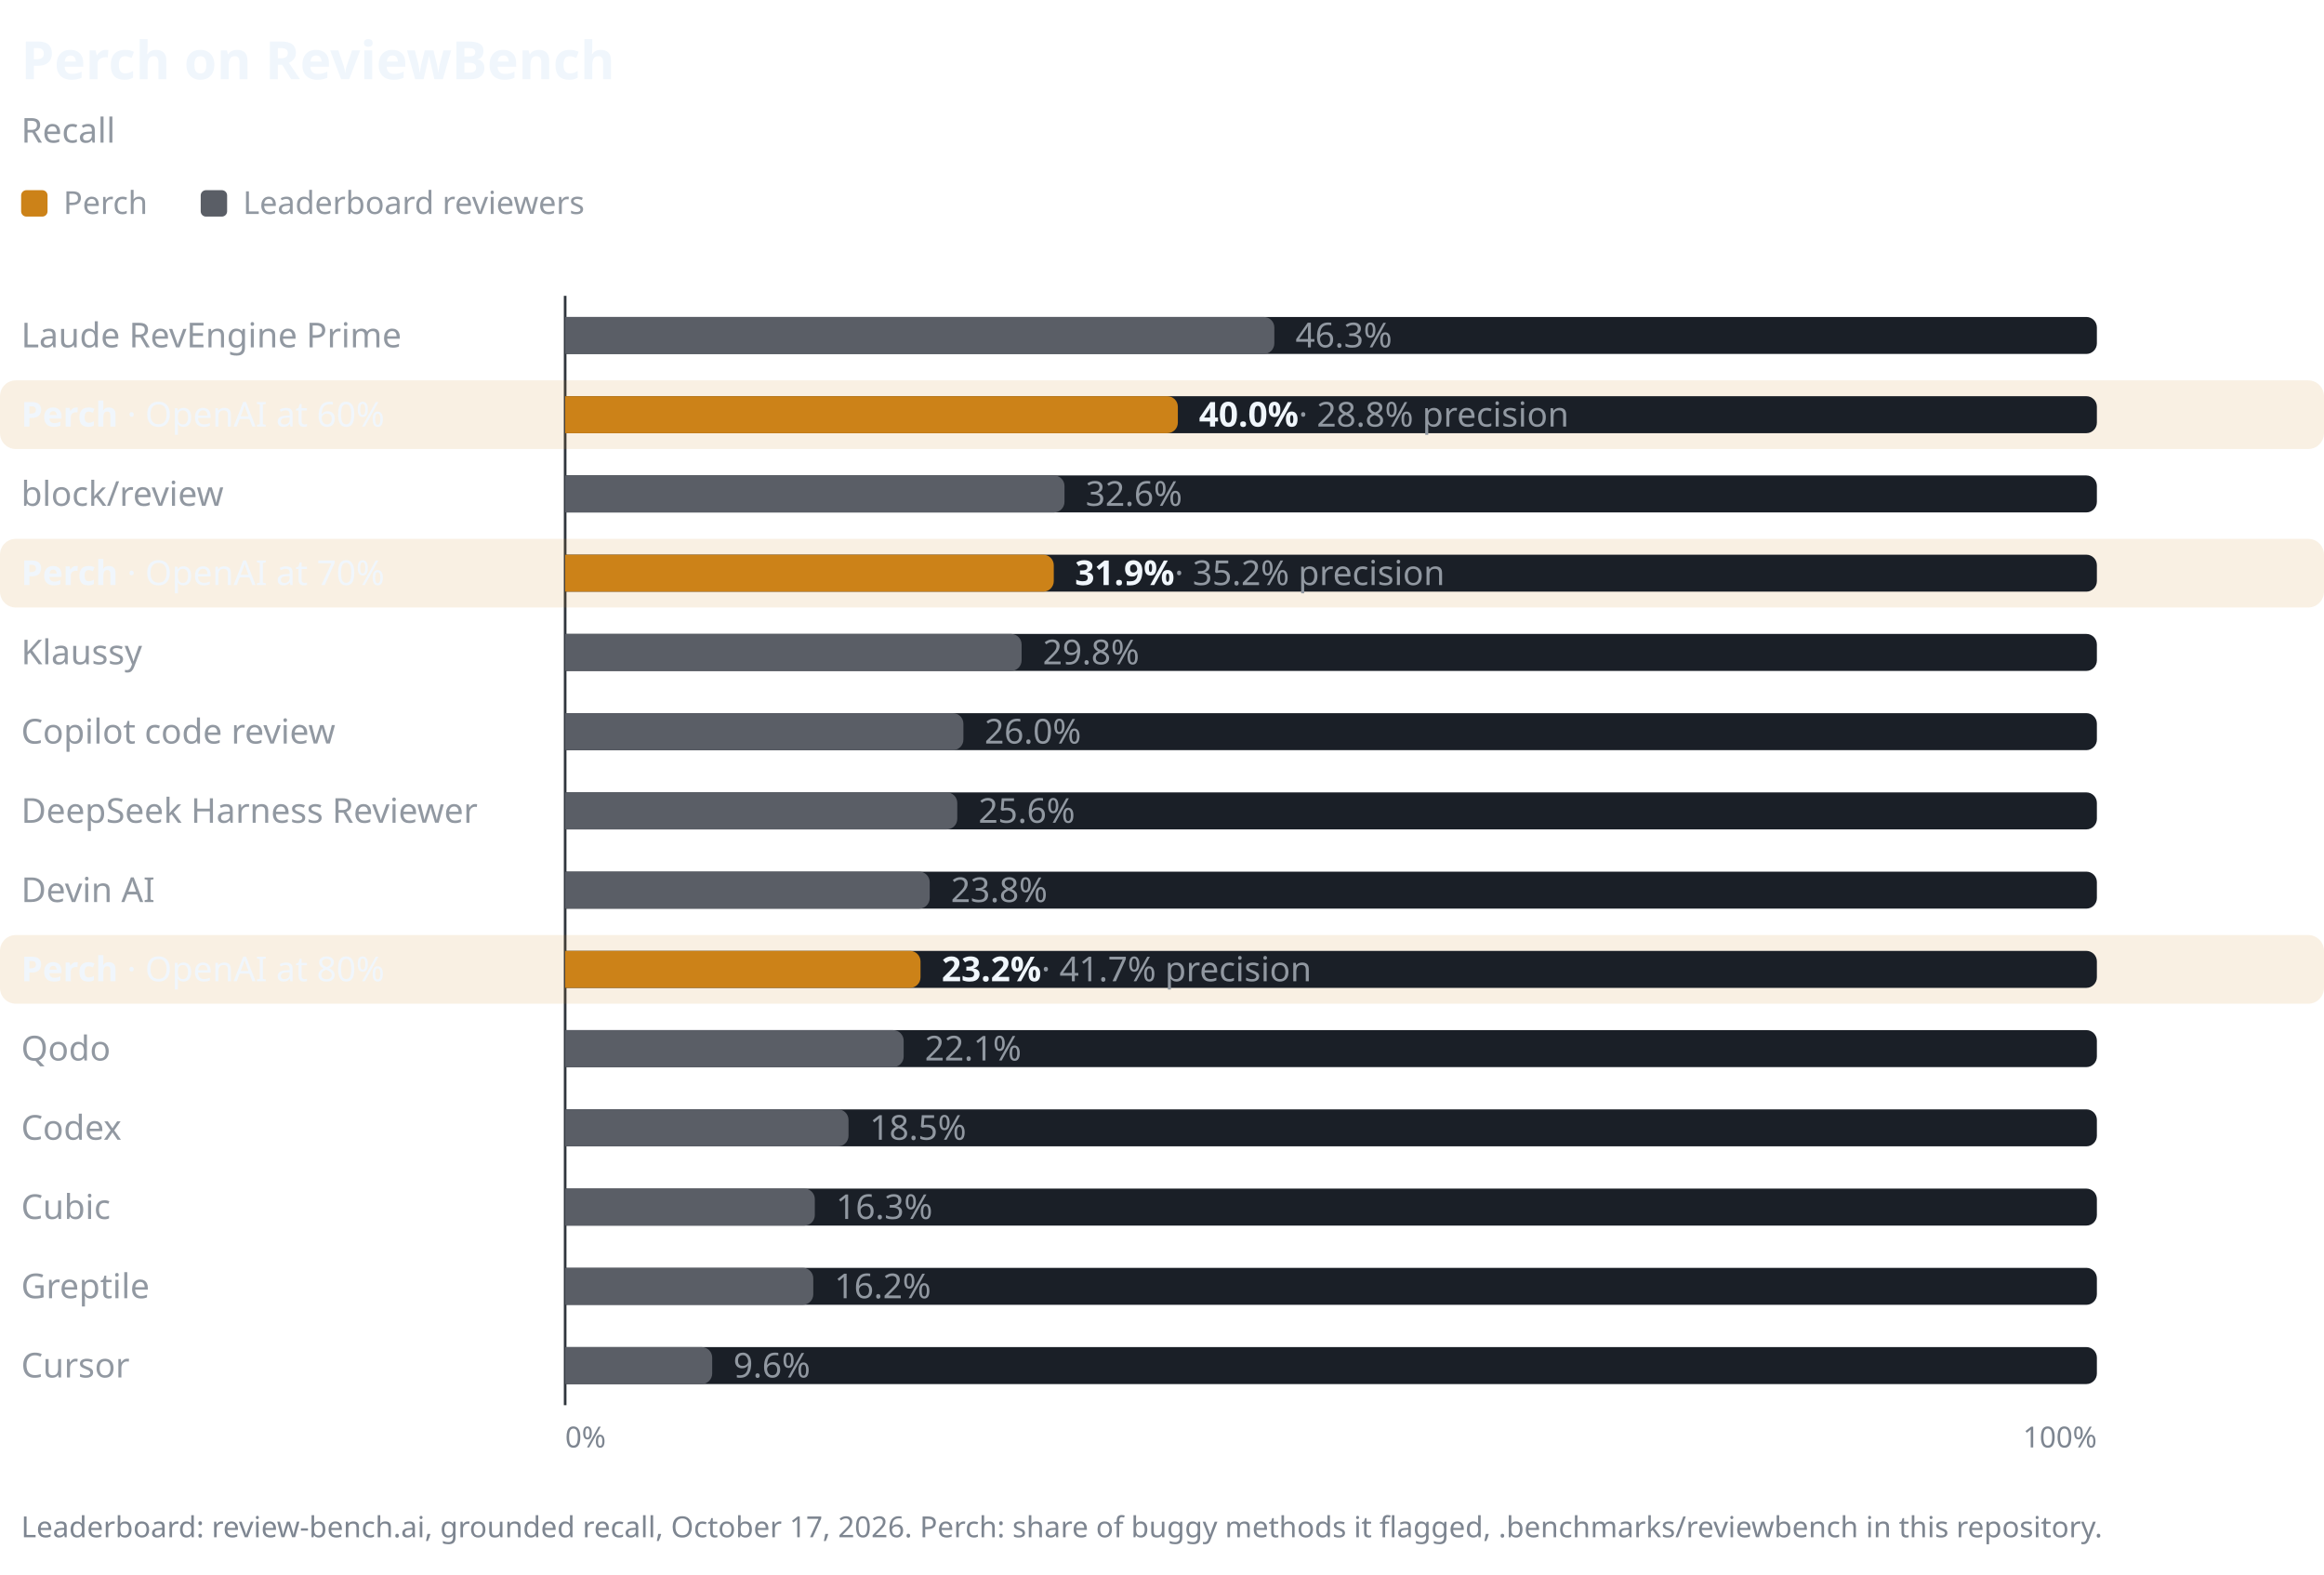
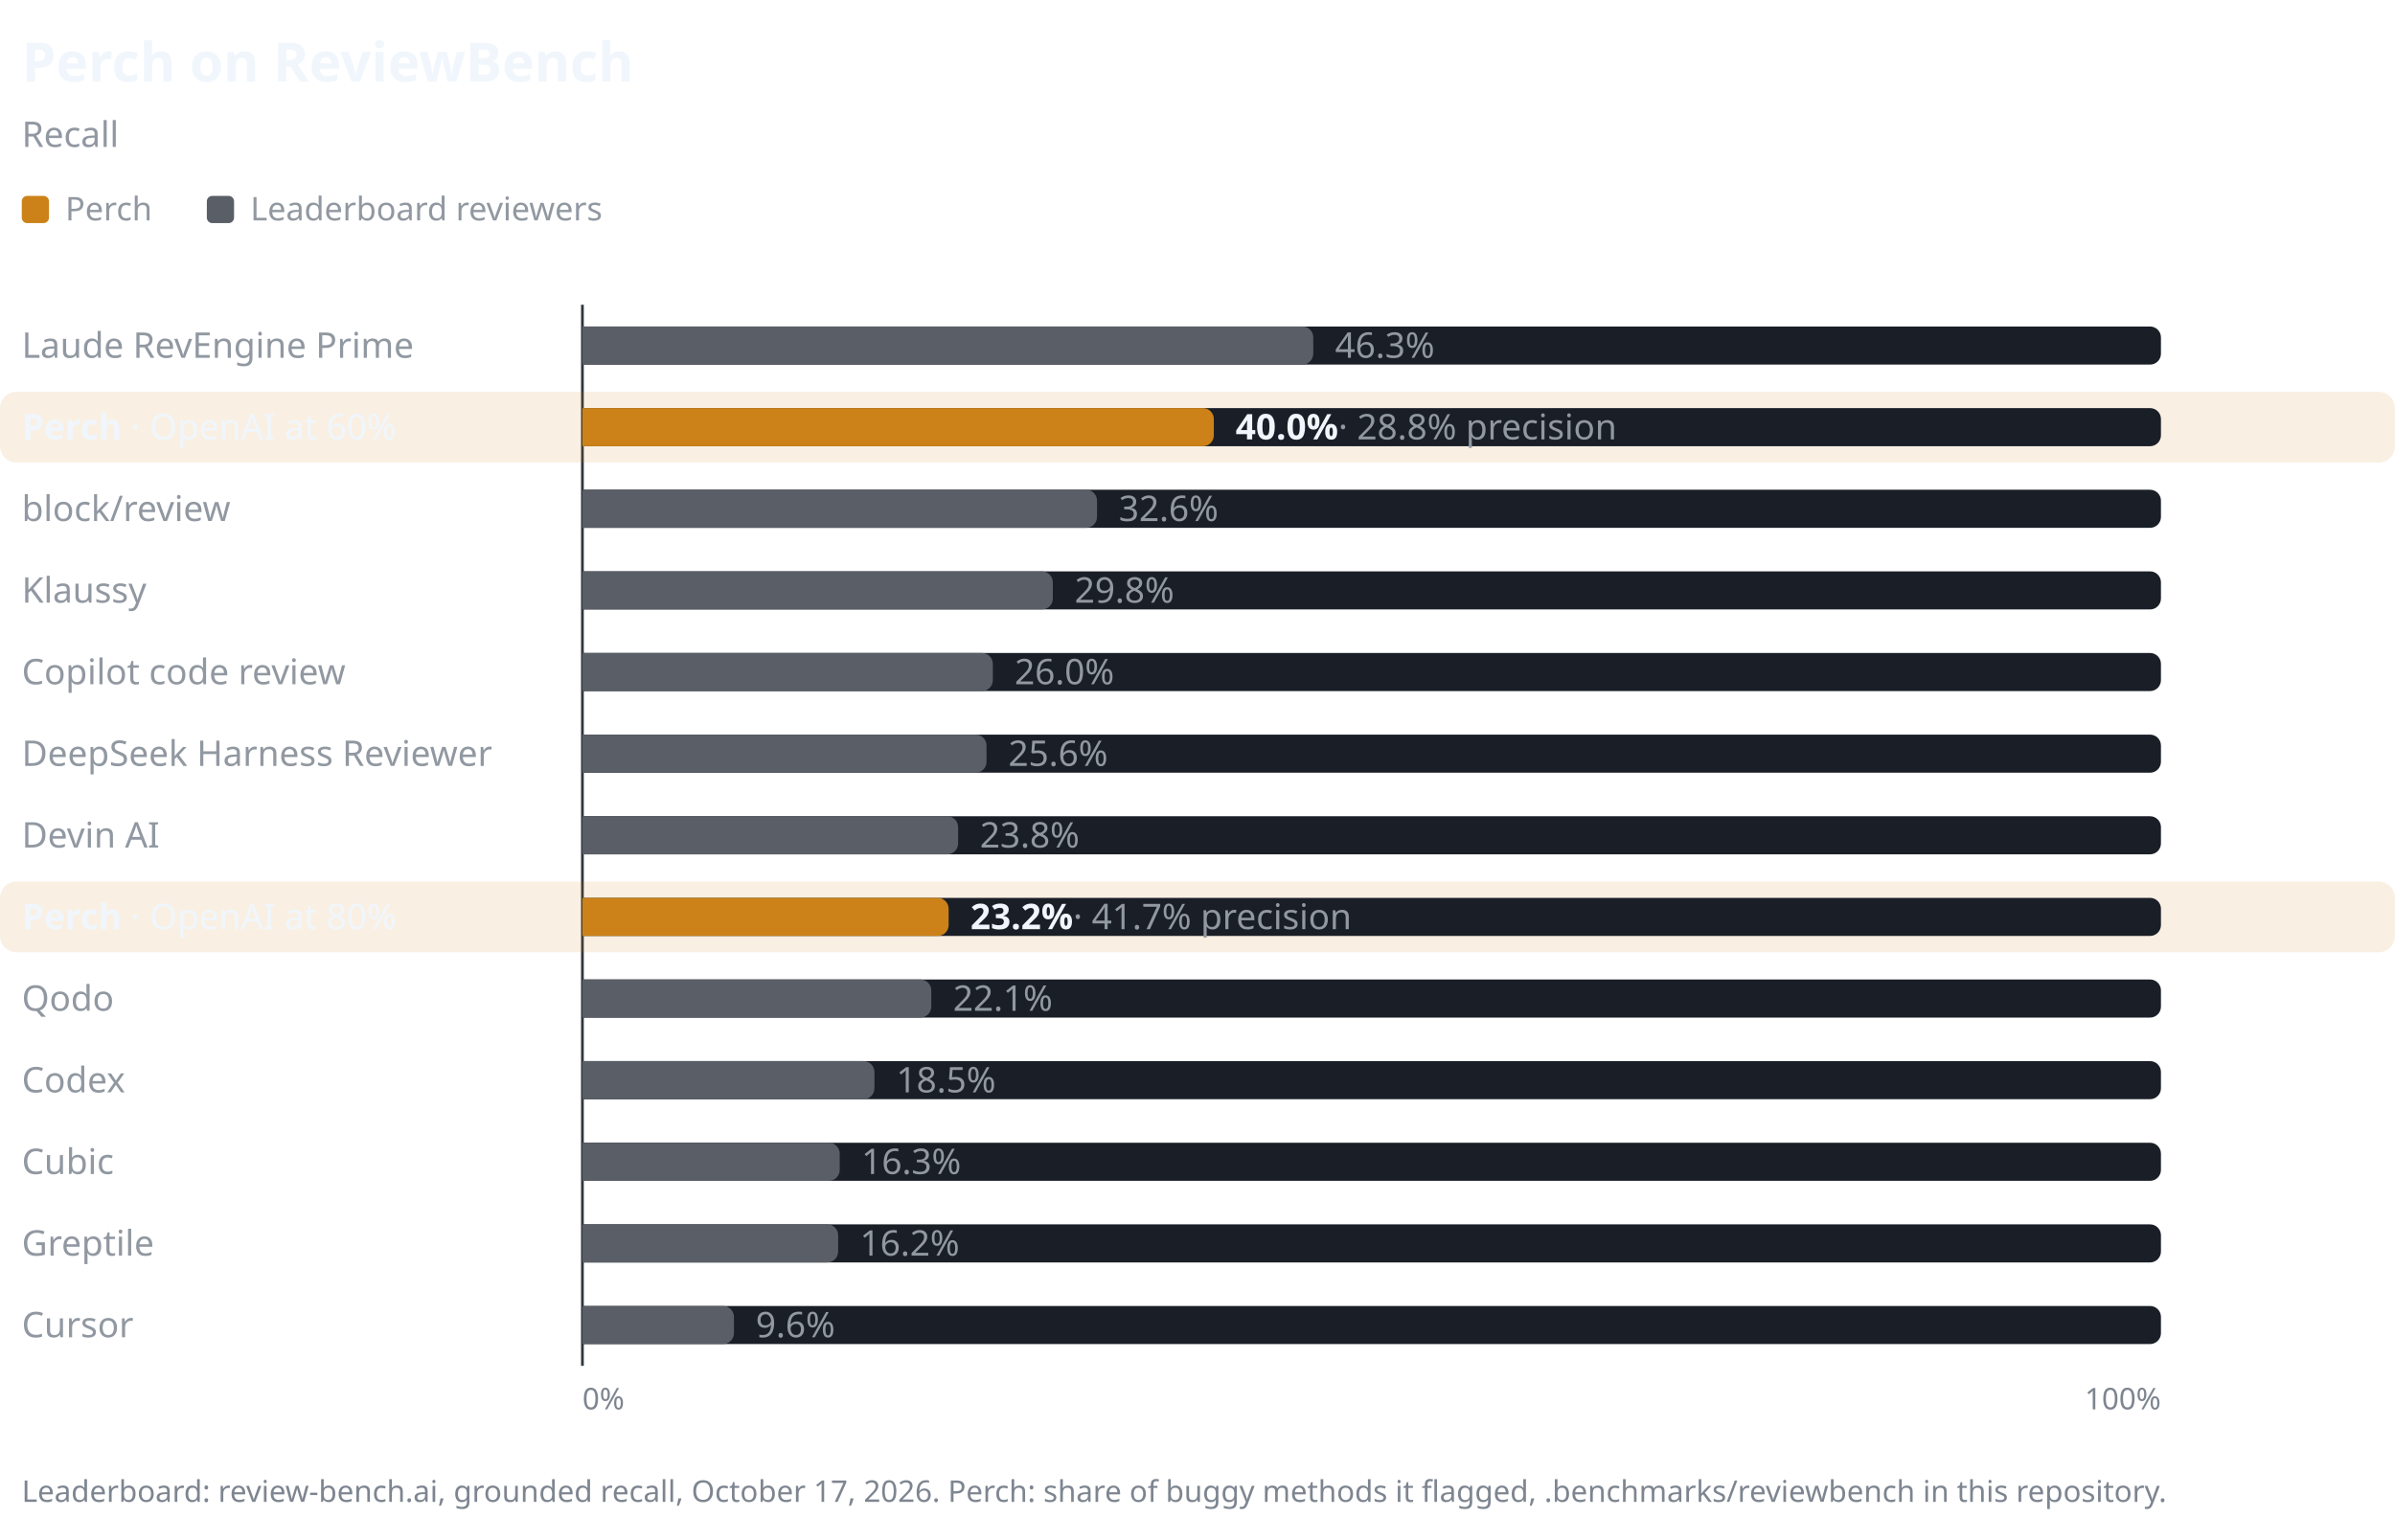
- <svg xmlns="http://www.w3.org/2000/svg" width="880" height="596" viewBox="0 0 880 596" role="img" aria-labelledby="title desc">
+ <svg xmlns="http://www.w3.org/2000/svg" width="880" height="566" viewBox="0 0 880 566" role="img" aria-labelledby="title desc">
  <style>text{font-family:-apple-system, BlinkMacSystemFont, 'Segoe UI', 'Noto Sans', Helvetica, Arial, sans-serif}.n{font-variant-numeric:tabular-nums}</style>
  <text x="8" y="30" font-size="20" font-weight="600" fill="#f0f6fc">Perch on ReviewBench</text>
  <text x="8" y="54" font-size="13" fill="#9198a1">Recall</text>
  <rect x="8" y="72" width="10" height="10" rx="2" fill="#cc8218" />
  <text x="24" y="81" font-size="12" fill="#9198a1">Perch</text>
  <rect x="76" y="72" width="10" height="10" rx="2" fill="#5a5e66" />
  <text x="92" y="81" font-size="12" fill="#9198a1">Leaderboard reviewers</text>
-   <line x1="214" y1="112" x2="214" y2="532" stroke="#30363d" stroke-width="1" />
-   <text class="n" x="214" y="548" font-size="11" fill="#7d8590">0%</text>
-   <text class="n" x="794" y="548" font-size="11" text-anchor="end" fill="#7d8590">100%</text>
+   <line x1="214" y1="112" x2="214" y2="502" stroke="#30363d" stroke-width="1" />
+   <text class="n" x="214" y="518" font-size="11" fill="#7d8590">0%</text>
+   <text class="n" x="794" y="518" font-size="11" text-anchor="end" fill="#7d8590">100%</text>
  <text x="8" y="131.5" font-size="13" fill="#9198a1">Laude RevEngine Prime</text>
  <path d="M214,120h576a4,4 0 0 1 4,4v6a4,4 0 0 1 -4,4h-576z" fill="#1a1f27" />
  <path d="M214,120h264.54a4,4 0 0 1 4,4v6a4,4 0 0 1 -4,4h-264.54z" fill="#5a5e66" />
  <text class="n" x="490.54" y="131.5" font-size="13" fill="#9198a1">46.3%</text>
  <rect x="0" y="144" width="880" height="26" rx="6" fill="#cc8218" fill-opacity="0.12" />
  <text x="8" y="161.5" font-size="13" fill="#f0f6fc">
    <tspan font-weight="600">Perch</tspan> · OpenAI at 60%</text>
  <path d="M214,150h576a4,4 0 0 1 4,4v6a4,4 0 0 1 -4,4h-576z" fill="#1a1f27" />
  <path d="M214,150h228a4,4 0 0 1 4,4v6a4,4 0 0 1 -4,4h-228z" fill="#cc8218" />
  <text class="n" x="454" y="161.5" font-size="13" font-weight="600" fill="#f0f6fc">40.0%<tspan font-weight="400" fill="#9198a1"> · 28.8% precision</tspan>
  </text>
  <text x="8" y="191.5" font-size="13" fill="#9198a1">block/review</text>
  <path d="M214,180h576a4,4 0 0 1 4,4v6a4,4 0 0 1 -4,4h-576z" fill="#1a1f27" />
  <path d="M214,180h185.08a4,4 0 0 1 4,4v6a4,4 0 0 1 -4,4h-185.08z" fill="#5a5e66" />
  <text class="n" x="411.08" y="191.5" font-size="13" fill="#9198a1">32.6%</text>
-   <rect x="0" y="204" width="880" height="26" rx="6" fill="#cc8218" fill-opacity="0.12" />
-   <text x="8" y="221.5" font-size="13" fill="#f0f6fc">
-     <tspan font-weight="600">Perch</tspan> · OpenAI at 70%</text>
+   <text x="8" y="221.5" font-size="13" fill="#9198a1">Klaussy</text>
  <path d="M214,210h576a4,4 0 0 1 4,4v6a4,4 0 0 1 -4,4h-576z" fill="#1a1f27" />
-   <path d="M214,210h181.02a4,4 0 0 1 4,4v6a4,4 0 0 1 -4,4h-181.02z" fill="#cc8218" />
-   <text class="n" x="407.02" y="221.5" font-size="13" font-weight="600" fill="#f0f6fc">31.9%<tspan font-weight="400" fill="#9198a1"> · 35.2% precision</tspan>
+   <path d="M214,210h168.84a4,4 0 0 1 4,4v6a4,4 0 0 1 -4,4h-168.84z" fill="#5a5e66" />
+   <text class="n" x="394.84" y="221.5" font-size="13" fill="#9198a1">29.8%</text>
+   <text x="8" y="251.5" font-size="13" fill="#9198a1">Copilot code review</text>
+   <path d="M214,240h576a4,4 0 0 1 4,4v6a4,4 0 0 1 -4,4h-576z" fill="#1a1f27" />
+   <path d="M214,240h146.8a4,4 0 0 1 4,4v6a4,4 0 0 1 -4,4h-146.8z" fill="#5a5e66" />
+   <text class="n" x="372.8" y="251.5" font-size="13" fill="#9198a1">26.0%</text>
+   <text x="8" y="281.5" font-size="13" fill="#9198a1">DeepSeek Harness Reviewer</text>
+   <path d="M214,270h576a4,4 0 0 1 4,4v6a4,4 0 0 1 -4,4h-576z" fill="#1a1f27" />
+   <path d="M214,270h144.48a4,4 0 0 1 4,4v6a4,4 0 0 1 -4,4h-144.48z" fill="#5a5e66" />
+   <text class="n" x="370.48" y="281.5" font-size="13" fill="#9198a1">25.6%</text>
+   <text x="8" y="311.5" font-size="13" fill="#9198a1">Devin AI</text>
+   <path d="M214,300h576a4,4 0 0 1 4,4v6a4,4 0 0 1 -4,4h-576z" fill="#1a1f27" />
+   <path d="M214,300h134.04a4,4 0 0 1 4,4v6a4,4 0 0 1 -4,4h-134.04z" fill="#5a5e66" />
+   <text class="n" x="360.04" y="311.5" font-size="13" fill="#9198a1">23.8%</text>
+   <rect x="0" y="324" width="880" height="26" rx="6" fill="#cc8218" fill-opacity="0.12" />
+   <text x="8" y="341.5" font-size="13" fill="#f0f6fc">
+     <tspan font-weight="600">Perch</tspan> · OpenAI at 80%</text>
+   <path d="M214,330h576a4,4 0 0 1 4,4v6a4,4 0 0 1 -4,4h-576z" fill="#1a1f27" />
+   <path d="M214,330h130.56a4,4 0 0 1 4,4v6a4,4 0 0 1 -4,4h-130.56z" fill="#cc8218" />
+   <text class="n" x="356.56" y="341.5" font-size="13" font-weight="600" fill="#f0f6fc">23.2%<tspan font-weight="400" fill="#9198a1"> · 41.7% precision</tspan>
  </text>
-   <text x="8" y="251.5" font-size="13" fill="#9198a1">Klaussy</text>
-   <path d="M214,240h576a4,4 0 0 1 4,4v6a4,4 0 0 1 -4,4h-576z" fill="#1a1f27" />
-   <path d="M214,240h168.84a4,4 0 0 1 4,4v6a4,4 0 0 1 -4,4h-168.84z" fill="#5a5e66" />
-   <text class="n" x="394.84" y="251.5" font-size="13" fill="#9198a1">29.8%</text>
-   <text x="8" y="281.5" font-size="13" fill="#9198a1">Copilot code review</text>
-   <path d="M214,270h576a4,4 0 0 1 4,4v6a4,4 0 0 1 -4,4h-576z" fill="#1a1f27" />
-   <path d="M214,270h146.8a4,4 0 0 1 4,4v6a4,4 0 0 1 -4,4h-146.8z" fill="#5a5e66" />
-   <text class="n" x="372.8" y="281.5" font-size="13" fill="#9198a1">26.0%</text>
-   <text x="8" y="311.5" font-size="13" fill="#9198a1">DeepSeek Harness Reviewer</text>
-   <path d="M214,300h576a4,4 0 0 1 4,4v6a4,4 0 0 1 -4,4h-576z" fill="#1a1f27" />
-   <path d="M214,300h144.48a4,4 0 0 1 4,4v6a4,4 0 0 1 -4,4h-144.48z" fill="#5a5e66" />
-   <text class="n" x="370.48" y="311.5" font-size="13" fill="#9198a1">25.6%</text>
-   <text x="8" y="341.5" font-size="13" fill="#9198a1">Devin AI</text>
-   <path d="M214,330h576a4,4 0 0 1 4,4v6a4,4 0 0 1 -4,4h-576z" fill="#1a1f27" />
-   <path d="M214,330h134.04a4,4 0 0 1 4,4v6a4,4 0 0 1 -4,4h-134.04z" fill="#5a5e66" />
-   <text class="n" x="360.04" y="341.5" font-size="13" fill="#9198a1">23.8%</text>
-   <rect x="0" y="354" width="880" height="26" rx="6" fill="#cc8218" fill-opacity="0.12" />
-   <text x="8" y="371.5" font-size="13" fill="#f0f6fc">
-     <tspan font-weight="600">Perch</tspan> · OpenAI at 80%</text>
+   <text x="8" y="371.5" font-size="13" fill="#9198a1">Qodo</text>
  <path d="M214,360h576a4,4 0 0 1 4,4v6a4,4 0 0 1 -4,4h-576z" fill="#1a1f27" />
-   <path d="M214,360h130.56a4,4 0 0 1 4,4v6a4,4 0 0 1 -4,4h-130.56z" fill="#cc8218" />
-   <text class="n" x="356.56" y="371.5" font-size="13" font-weight="600" fill="#f0f6fc">23.2%<tspan font-weight="400" fill="#9198a1"> · 41.7% precision</tspan>
-   </text>
-   <text x="8" y="401.5" font-size="13" fill="#9198a1">Qodo</text>
+   <path d="M214,360h124.18a4,4 0 0 1 4,4v6a4,4 0 0 1 -4,4h-124.18z" fill="#5a5e66" />
+   <text class="n" x="350.18" y="371.5" font-size="13" fill="#9198a1">22.1%</text>
+   <text x="8" y="401.5" font-size="13" fill="#9198a1">Codex</text>
  <path d="M214,390h576a4,4 0 0 1 4,4v6a4,4 0 0 1 -4,4h-576z" fill="#1a1f27" />
-   <path d="M214,390h124.18a4,4 0 0 1 4,4v6a4,4 0 0 1 -4,4h-124.18z" fill="#5a5e66" />
-   <text class="n" x="350.18" y="401.5" font-size="13" fill="#9198a1">22.1%</text>
-   <text x="8" y="431.5" font-size="13" fill="#9198a1">Codex</text>
+   <path d="M214,390h103.3a4,4 0 0 1 4,4v6a4,4 0 0 1 -4,4h-103.3z" fill="#5a5e66" />
+   <text class="n" x="329.3" y="401.5" font-size="13" fill="#9198a1">18.5%</text>
+   <text x="8" y="431.5" font-size="13" fill="#9198a1">Cubic</text>
  <path d="M214,420h576a4,4 0 0 1 4,4v6a4,4 0 0 1 -4,4h-576z" fill="#1a1f27" />
-   <path d="M214,420h103.3a4,4 0 0 1 4,4v6a4,4 0 0 1 -4,4h-103.3z" fill="#5a5e66" />
-   <text class="n" x="329.3" y="431.5" font-size="13" fill="#9198a1">18.5%</text>
-   <text x="8" y="461.5" font-size="13" fill="#9198a1">Cubic</text>
+   <path d="M214,420h90.54a4,4 0 0 1 4,4v6a4,4 0 0 1 -4,4h-90.54z" fill="#5a5e66" />
+   <text class="n" x="316.54" y="431.5" font-size="13" fill="#9198a1">16.3%</text>
+   <text x="8" y="461.5" font-size="13" fill="#9198a1">Greptile</text>
  <path d="M214,450h576a4,4 0 0 1 4,4v6a4,4 0 0 1 -4,4h-576z" fill="#1a1f27" />
-   <path d="M214,450h90.54a4,4 0 0 1 4,4v6a4,4 0 0 1 -4,4h-90.54z" fill="#5a5e66" />
-   <text class="n" x="316.54" y="461.5" font-size="13" fill="#9198a1">16.3%</text>
-   <text x="8" y="491.5" font-size="13" fill="#9198a1">Greptile</text>
+   <path d="M214,450h89.96a4,4 0 0 1 4,4v6a4,4 0 0 1 -4,4h-89.96z" fill="#5a5e66" />
+   <text class="n" x="315.96" y="461.5" font-size="13" fill="#9198a1">16.2%</text>
+   <text x="8" y="491.5" font-size="13" fill="#9198a1">Cursor</text>
  <path d="M214,480h576a4,4 0 0 1 4,4v6a4,4 0 0 1 -4,4h-576z" fill="#1a1f27" />
-   <path d="M214,480h89.96a4,4 0 0 1 4,4v6a4,4 0 0 1 -4,4h-89.96z" fill="#5a5e66" />
-   <text class="n" x="315.96" y="491.5" font-size="13" fill="#9198a1">16.2%</text>
-   <text x="8" y="521.5" font-size="13" fill="#9198a1">Cursor</text>
-   <path d="M214,510h576a4,4 0 0 1 4,4v6a4,4 0 0 1 -4,4h-576z" fill="#1a1f27" />
-   <path d="M214,510h51.68a4,4 0 0 1 4,4v6a4,4 0 0 1 -4,4h-51.68z" fill="#5a5e66" />
-   <text class="n" x="277.68" y="521.5" font-size="13" fill="#9198a1">9.6%</text>
-   <text x="8" y="582" font-size="11" fill="#7d8590">Leaderboard: review-bench.ai, grounded recall, October 17, 2026. Perch: share of buggy methods it flagged, .benchmarks/reviewbench in this repository.</text>
+   <path d="M214,480h51.68a4,4 0 0 1 4,4v6a4,4 0 0 1 -4,4h-51.68z" fill="#5a5e66" />
+   <text class="n" x="277.68" y="491.5" font-size="13" fill="#9198a1">9.6%</text>
+   <text x="8" y="552" font-size="11" fill="#7d8590">Leaderboard: review-bench.ai, grounded recall, October 17, 2026. Perch: share of buggy methods it flagged, .benchmarks/reviewbench in this repository.</text>
</svg>
